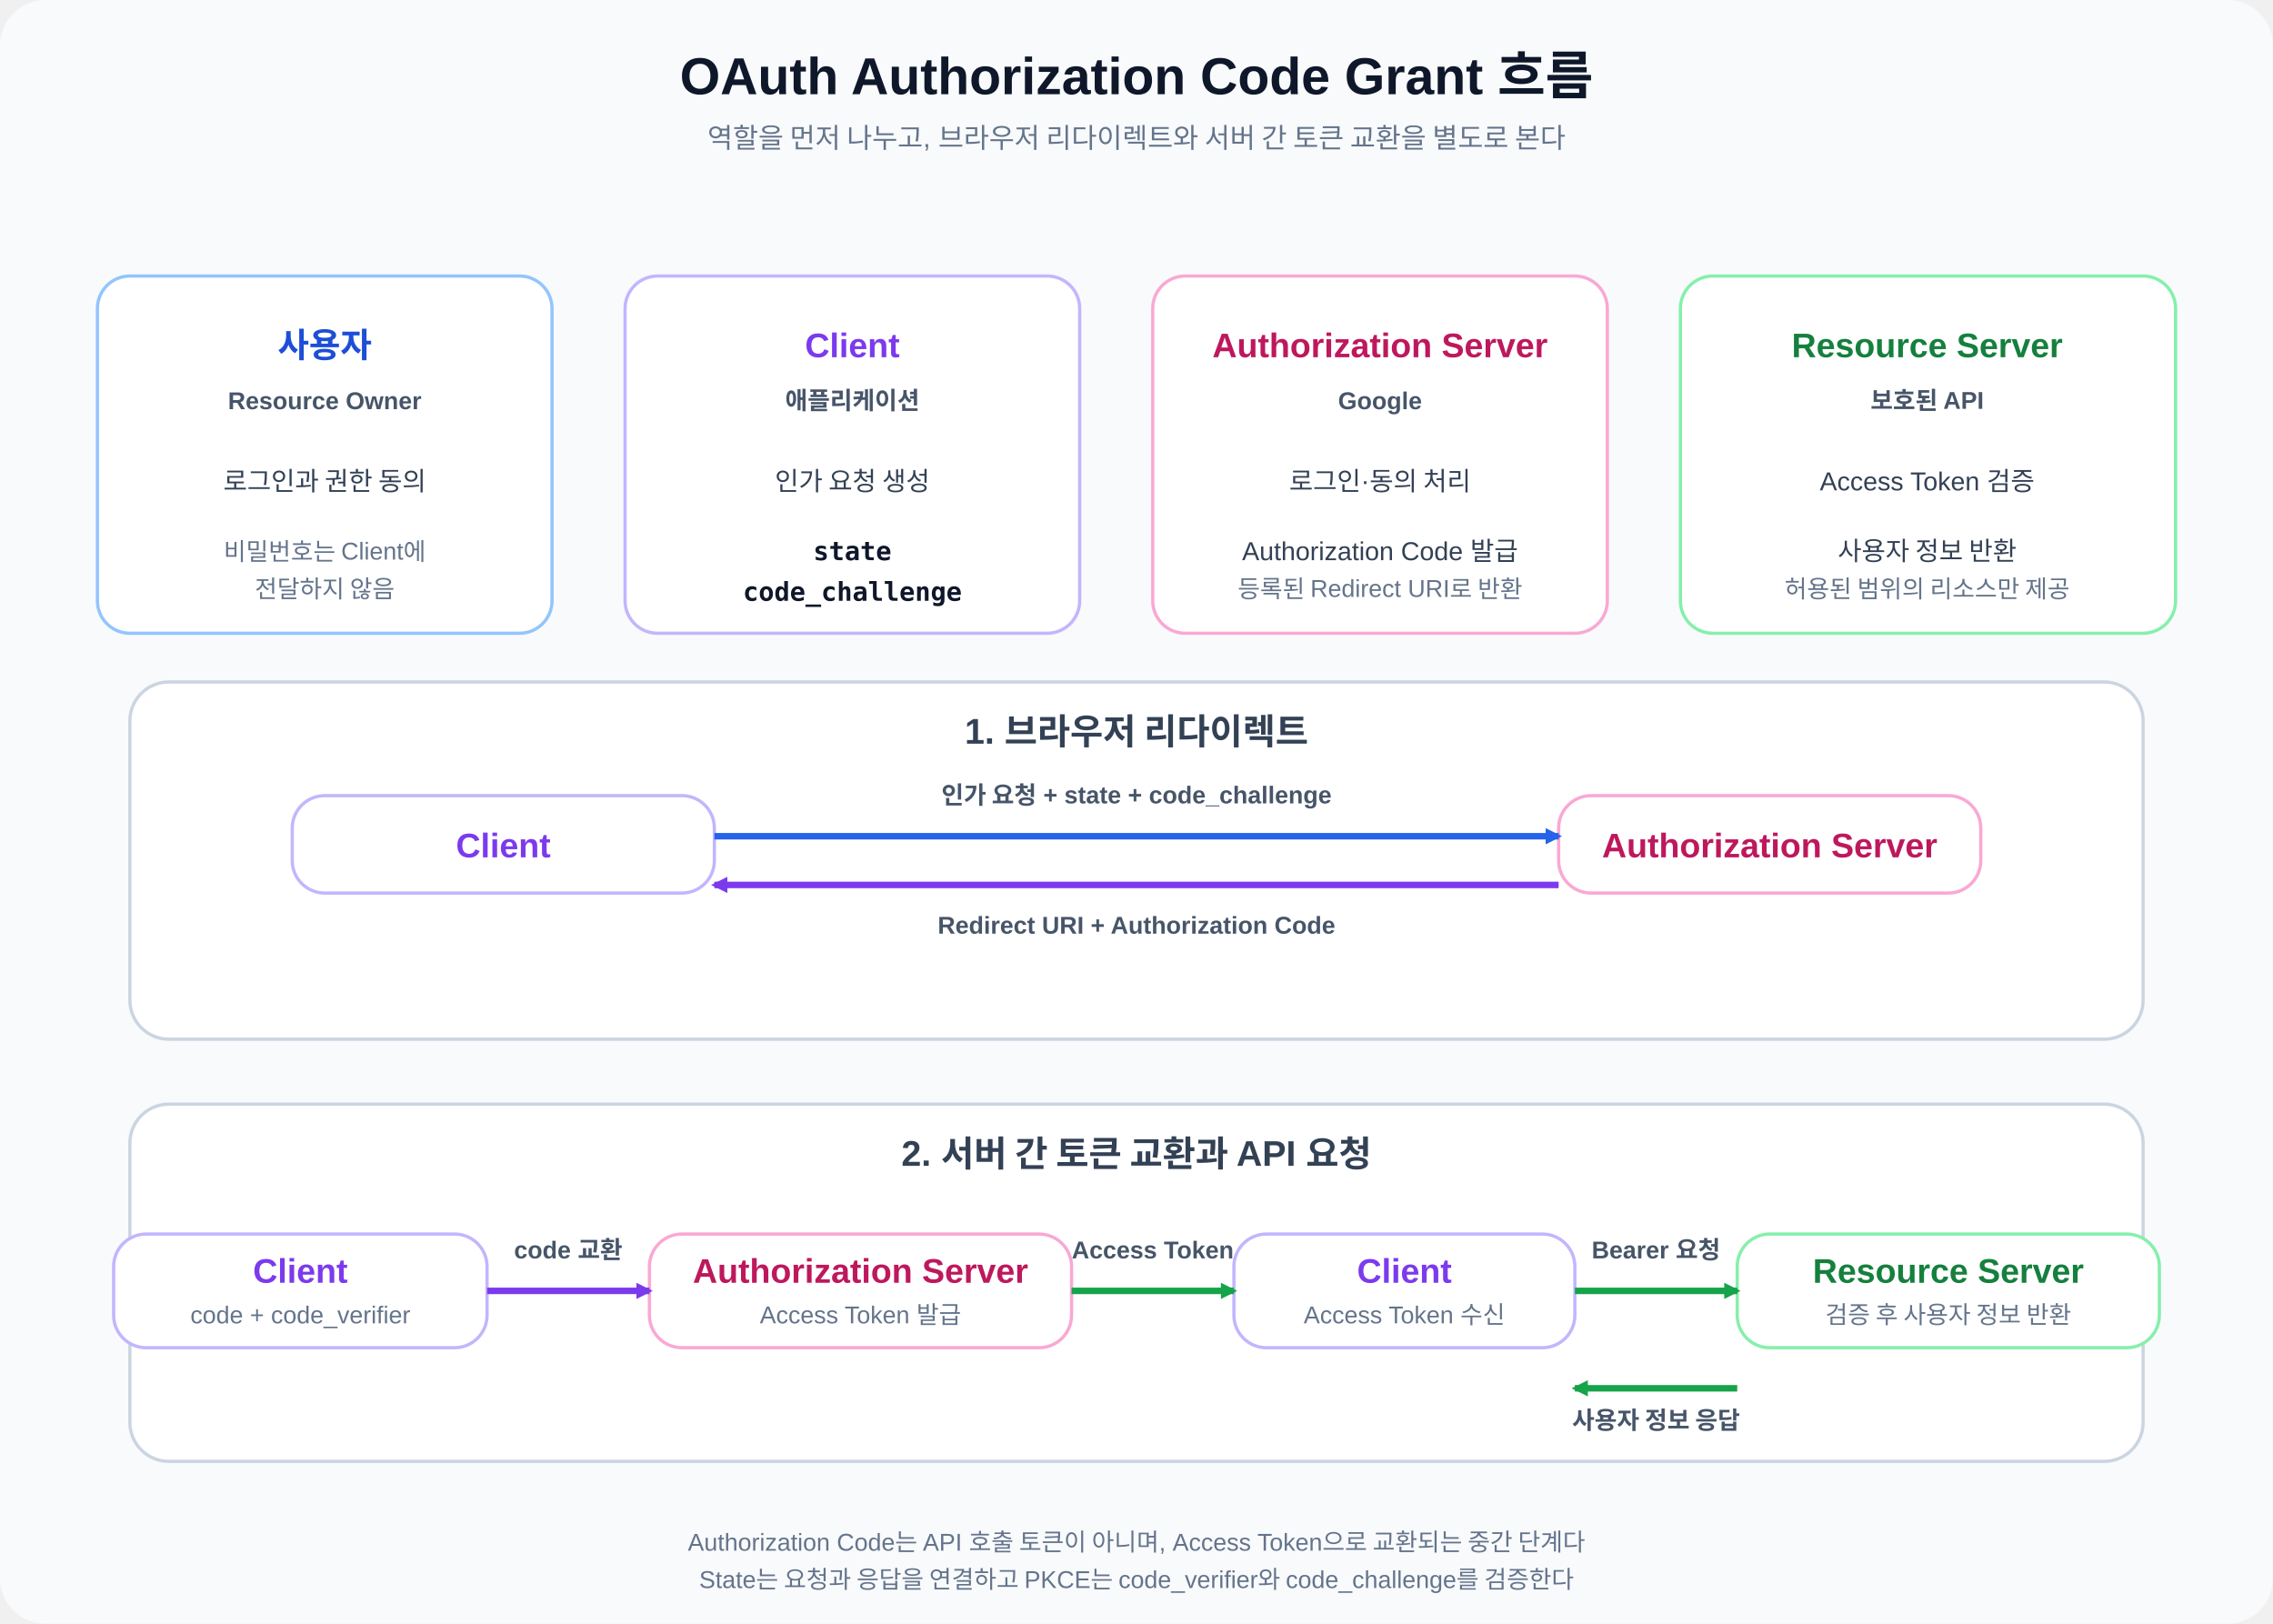
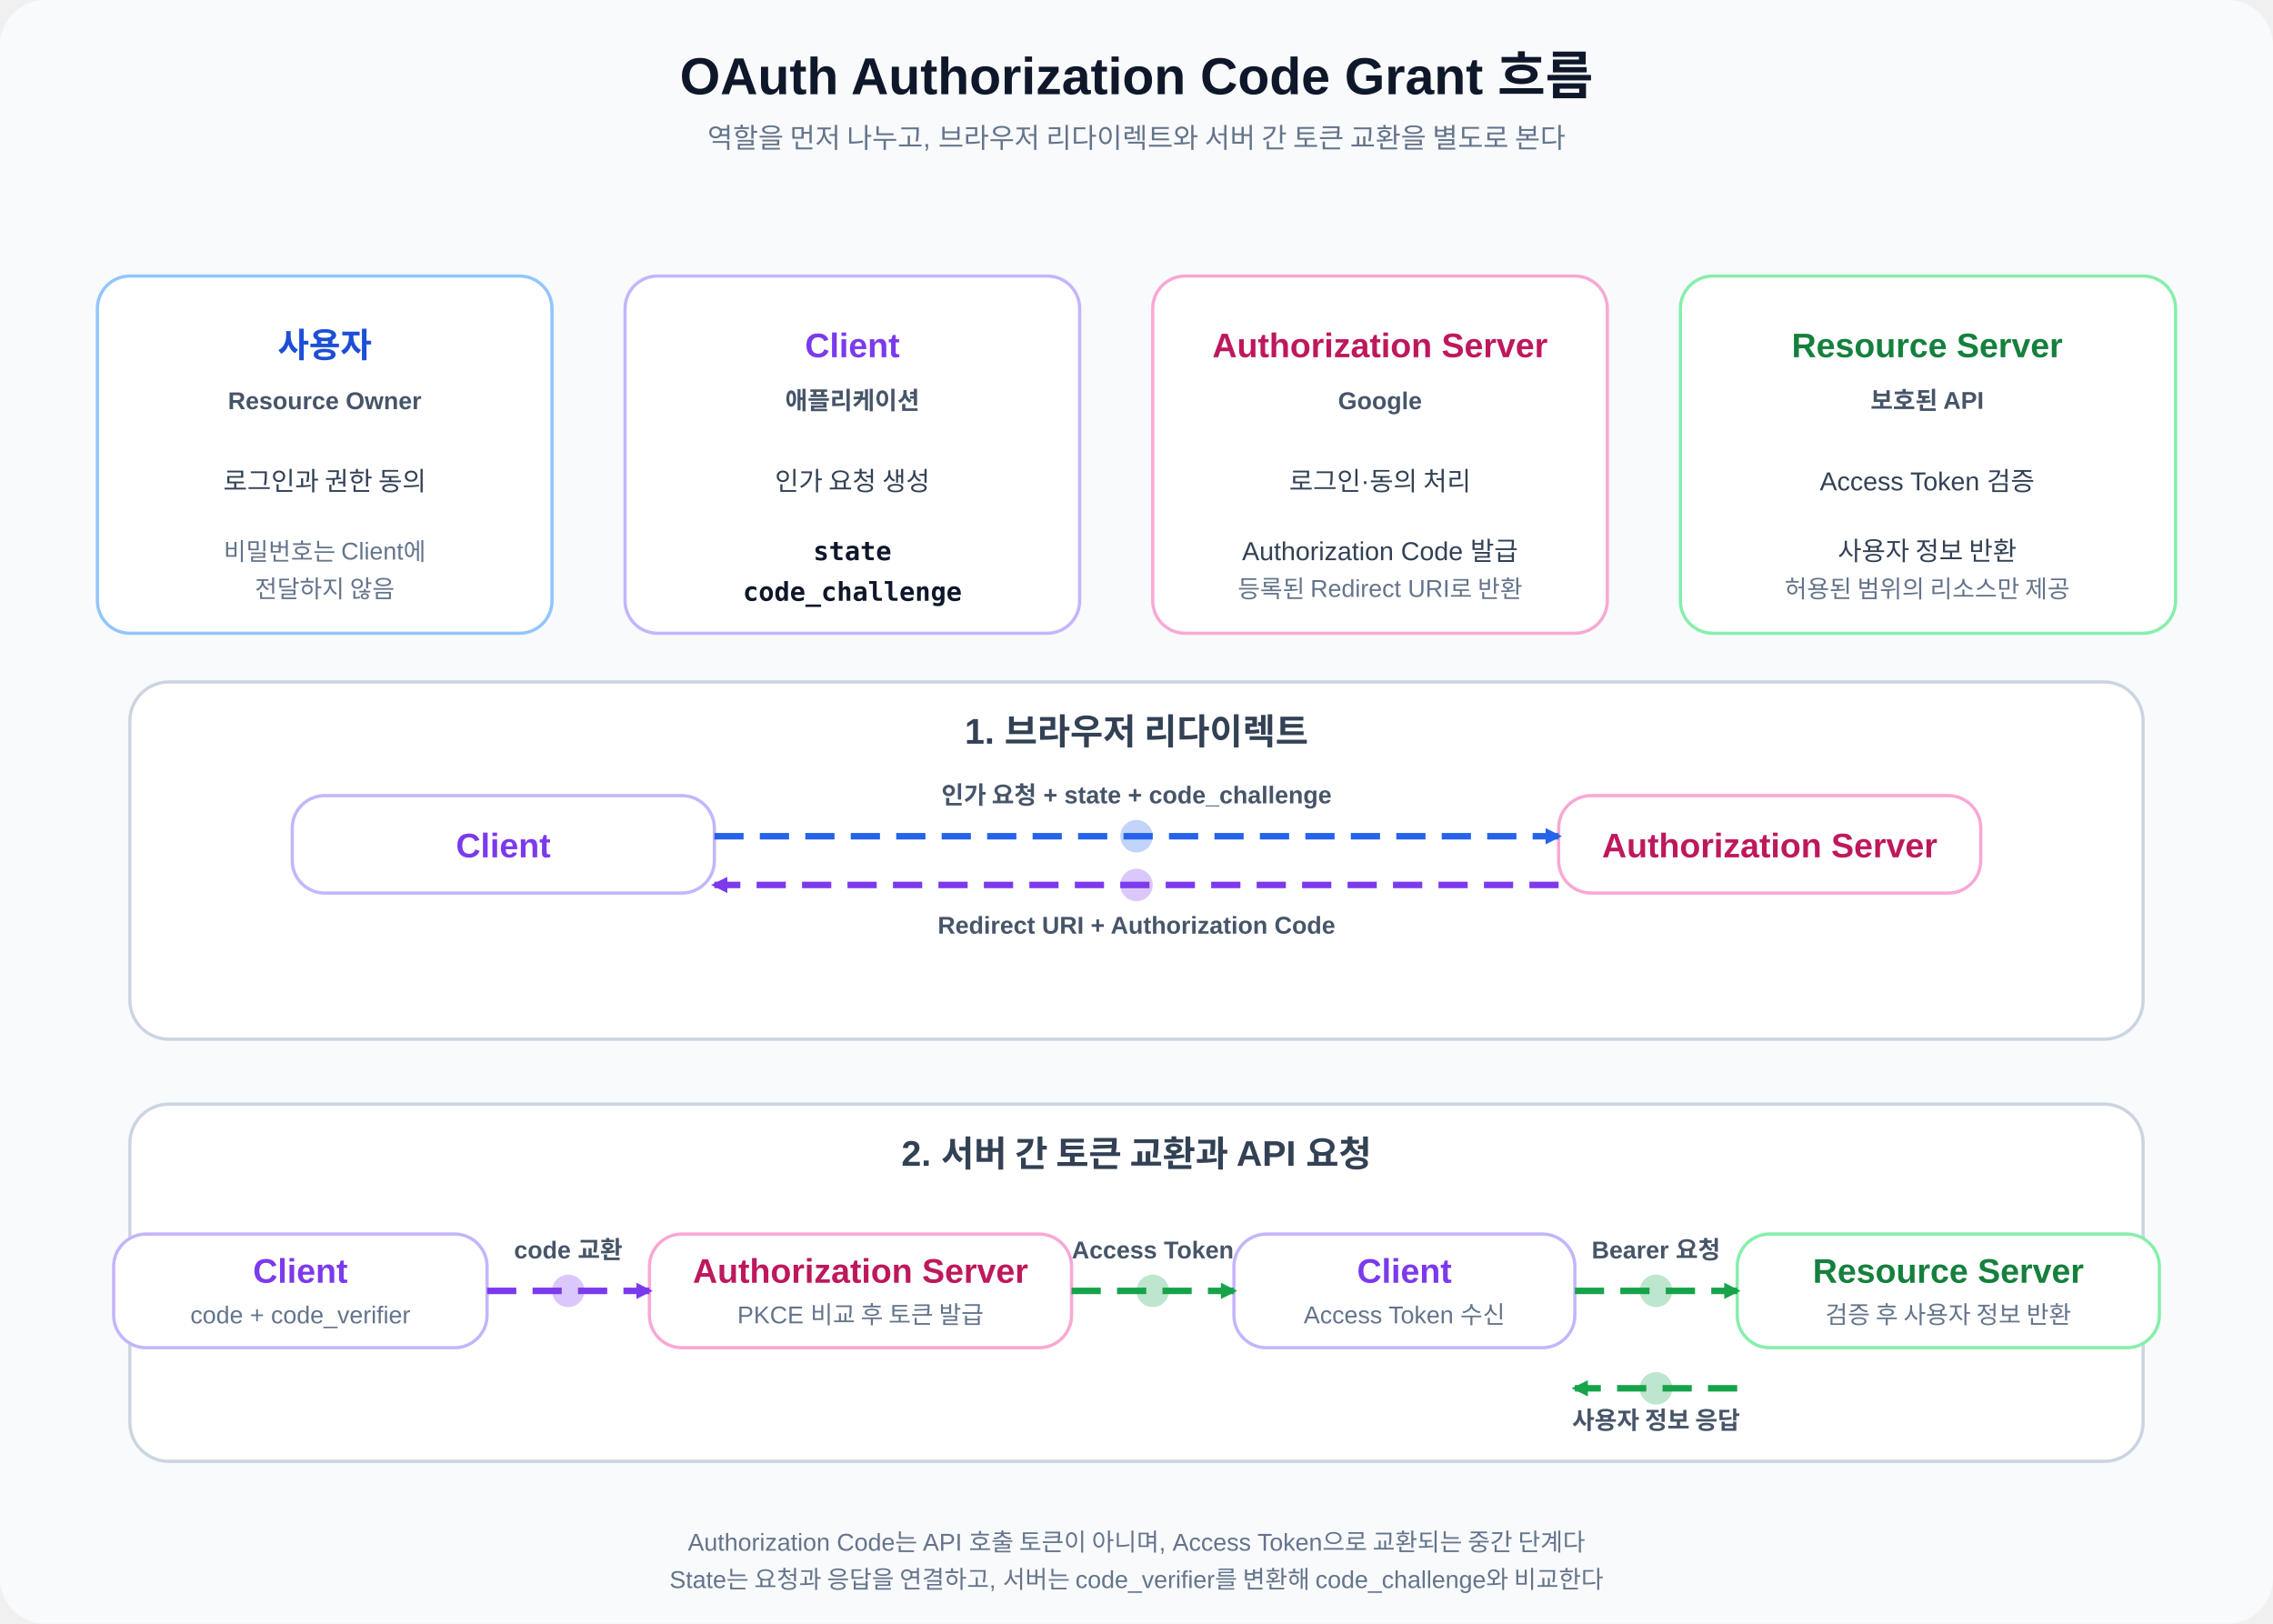
<svg xmlns="http://www.w3.org/2000/svg" width="1400" height="1000" viewBox="0 0 1400 1000" role="img" aria-labelledby="title desc">
  <defs>
    <style>
      .bg { fill: #f8fafc; }
      .title { font: 700 32px Arial, "Malgun Gothic", sans-serif; fill: #0f172a; text-anchor: middle; }
      .subtitle { font: 500 17px Arial, "Malgun Gothic", sans-serif; fill: #64748b; text-anchor: middle; }
      .heading { font: 700 22px Arial, "Malgun Gothic", sans-serif; text-anchor: middle; }
      .node { font: 700 21px Arial, "Malgun Gothic", sans-serif; text-anchor: middle; }
      .label { font: 700 15px Arial, "Malgun Gothic", sans-serif; fill: #475569; text-anchor: middle; }
      .body { font: 500 16px Arial, "Malgun Gothic", sans-serif; fill: #334155; text-anchor: middle; }
      .small { font: 500 15px Arial, "Malgun Gothic", sans-serif; fill: #64748b; text-anchor: middle; }
      .mono { font: 600 16px Consolas, "Malgun Gothic", monospace; fill: #0f172a; text-anchor: middle; }
      .box { fill: #ffffff; stroke-width: 2; rx: 20; }
+       .panel { fill: #ffffff; stroke: #cbd5e1; stroke-width: 2; }
      .request { stroke: #2563eb; stroke-width: 4; fill: none; marker-end: url(#arrow-blue); }
      .code { stroke: #7c3aed; stroke-width: 4; fill: none; marker-end: url(#arrow-purple); }
      .token { stroke: #16a34a; stroke-width: 4; fill: none; marker-end: url(#arrow-green); }
      .dashed { stroke-dasharray: 10 8; }
+       .motion-line { stroke-dasharray: 18 10; animation: flow 2.4s linear infinite; }
+       .stage-marker { opacity: .28; animation: stage 12s linear infinite; }
+       .packet { opacity: 0; }
+       .packet-1 { animation: packet-forward 12s linear infinite; animation-delay: 0s; }
+       .packet-2 { animation: packet-back 12s linear infinite; animation-delay: 1.8s; }
+       .packet-3 { animation: packet-short 12s linear infinite; animation-delay: 3.6s; }
+       .packet-4 { animation: packet-short 12s linear infinite; animation-delay: 5.2s; }
+       .packet-5 { animation: packet-short 12s linear infinite; animation-delay: 6.8s; }
+       .packet-6 { animation: packet-short-back 12s linear infinite; animation-delay: 8.4s; }
+       @keyframes flow { to { stroke-dashoffset: -56; } }
+       @keyframes stage { 0%, 8% { opacity: .28; } 10%, 18% { opacity: 1; } 22%, 100% { opacity: .28; } }
+       @keyframes packet-forward { 0%, 4% { opacity: 0; transform: translateX(0); } 8% { opacity: 1; } 18% { opacity: 1; transform: translateX(500px); } 22%, 100% { opacity: 0; transform: translateX(500px); } }
+       @keyframes packet-back { 0%, 4% { opacity: 0; transform: translateX(0); } 8% { opacity: 1; } 18% { opacity: 1; transform: translateX(-500px); } 22%, 100% { opacity: 0; transform: translateX(-500px); } }
+       @keyframes packet-short { 0%, 4% { opacity: 0; transform: translateX(0); } 8% { opacity: 1; } 18% { opacity: 1; transform: translateX(100px); } 22%, 100% { opacity: 0; transform: translateX(100px); } }
+       @keyframes packet-short-back { 0%, 4% { opacity: 0; transform: translateX(0); } 8% { opacity: 1; } 18% { opacity: 1; transform: translateX(-100px); } 22%, 100% { opacity: 0; transform: translateX(-100px); } }
+       @media (prefers-reduced-motion: reduce) {
+         .motion-line, .stage-marker, .packet { animation: none !important; }
+         .packet { display: none; }
+       }
+       @media (prefers-color-scheme: dark) {
+         .bg { fill: #0f172a; }
+         .panel, .box { fill: #111827; stroke: #334155; }
+         .title { fill: #f8fafc; }
+         .subtitle, .small { fill: #cbd5e1; }
+         .label, .body, .heading { fill: #e2e8f0; }
+         .mono { fill: #f8fafc; }
+       }
    </style>
    <marker id="arrow-blue" viewBox="0 0 10 10" refX="8" refY="5" markerUnits="userSpaceOnUse" markerWidth="10" markerHeight="10" orient="auto">
      <path d="M 0 0 L 10 5 L 0 10 z" fill="#2563eb" />
    </marker>
    <marker id="arrow-purple" viewBox="0 0 10 10" refX="8" refY="5" markerUnits="userSpaceOnUse" markerWidth="10" markerHeight="10" orient="auto">
      <path d="M 0 0 L 10 5 L 0 10 z" fill="#7c3aed" />
    </marker>
    <marker id="arrow-green" viewBox="0 0 10 10" refX="8" refY="5" markerUnits="userSpaceOnUse" markerWidth="10" markerHeight="10" orient="auto">
      <path d="M 0 0 L 10 5 L 0 10 z" fill="#16a34a" />
    </marker>
  </defs>
  <rect class="bg" width="1400" height="1000" rx="28" />
  <text class="title" x="700" y="58">OAuth Authorization Code Grant 흐름</text>
  <text class="subtitle" x="700" y="91">역할을 먼저 나누고, 브라우저 리다이렉트와 서버 간 토큰 교환을 별도로 본다</text>
  <rect class="box" x="60" y="170" width="280" height="220" stroke="#93c5fd" />
  <text class="node" x="200" y="220" fill="#1d4ed8">사용자</text>
  <text class="label" x="200" y="252">Resource Owner</text>
  <text class="body" x="200" y="302">로그인과 권한 동의</text>
  <text class="small" x="200" y="345">비밀번호는 Client에</text>
  <text class="small" x="200" y="368">전달하지 않음</text>
  <rect class="box" x="385" y="170" width="280" height="220" stroke="#c4b5fd" />
  <text class="node" x="525" y="220" fill="#7c3aed">Client</text>
  <text class="label" x="525" y="252">애플리케이션</text>
  <text class="body" x="525" y="302">인가 요청 생성</text>
  <text class="mono" x="525" y="345">state</text>
  <text class="mono" x="525" y="370">code_challenge</text>
  <rect class="box" x="710" y="170" width="280" height="220" stroke="#f9a8d4" />
  <text class="node" x="850" y="220" fill="#be185d">Authorization Server</text>
  <text class="label" x="850" y="252">Google</text>
  <text class="body" x="850" y="302">로그인·동의 처리</text>
  <text class="body" x="850" y="345">Authorization Code 발급</text>
  <text class="small" x="850" y="368">등록된 Redirect URI로 반환</text>
  <rect class="box" x="1035" y="170" width="305" height="220" stroke="#86efac" />
  <text class="node" x="1187" y="220" fill="#15803d">Resource Server</text>
  <text class="label" x="1187" y="252">보호된 API</text>
  <text class="body" x="1187" y="302">Access Token 검증</text>
  <text class="body" x="1187" y="345">사용자 정보 반환</text>
  <text class="small" x="1187" y="368">허용된 범위의 리소스만 제공</text>
-   <rect x="80" y="420" width="1240" height="220" rx="24" fill="#ffffff" stroke="#cbd5e1" stroke-width="2" />
+   <rect class="panel" x="80" y="420" width="1240" height="220" rx="24" />
  <text class="heading" x="700" y="458" fill="#334155">1. 브라우저 리다이렉트</text>
  <rect class="box" x="180" y="490" width="260" height="60" stroke="#c4b5fd" />
  <text class="node" x="310" y="528" fill="#7c3aed">Client</text>
  <rect class="box" x="960" y="490" width="260" height="60" stroke="#f9a8d4" />
  <text class="node" x="1090" y="528" fill="#be185d">Authorization Server</text>
-   <line class="request" x1="440" y1="515" x2="960" y2="515" />
+   <line class="request motion-line" x1="440" y1="515" x2="960" y2="515" />
  <text class="label" x="700" y="495">인가 요청 + state + code_challenge</text>
-   <line class="code" x1="960" y1="545" x2="440" y2="545" />
+   <line class="code motion-line" x1="960" y1="545" x2="440" y2="545" />
  <text class="label" x="700" y="575" fill="#7c3aed">Redirect URI + Authorization Code</text>
-   <rect x="80" y="680" width="1240" height="220" rx="24" fill="#ffffff" stroke="#cbd5e1" stroke-width="2" />
+   <circle class="stage-marker" cx="700" cy="515" r="10" fill="#2563eb" />
+   <circle class="stage-marker" cx="700" cy="545" r="10" fill="#7c3aed" style="animation-delay: 1.8s" />
+   <circle class="packet packet-1" cx="440" cy="515" r="8" fill="#2563eb" />
+   <circle class="packet packet-2" cx="960" cy="545" r="8" fill="#7c3aed" />
+   <rect class="panel" x="80" y="680" width="1240" height="220" rx="24" />
  <text class="heading" x="700" y="718" fill="#334155">2. 서버 간 토큰 교환과 API 요청</text>
  <rect class="box" x="70" y="760" width="230" height="70" stroke="#c4b5fd" />
  <text class="node" x="185" y="790" fill="#7c3aed">Client</text>
  <text class="small" x="185" y="815">code + code_verifier</text>
  <rect class="box" x="400" y="760" width="260" height="70" stroke="#f9a8d4" />
  <text class="node" x="530" y="790" fill="#be185d">Authorization Server</text>
-   <text class="small" x="530" y="815">Access Token 발급</text>
+   <text class="small" x="530" y="815">PKCE 비교 후 토큰 발급</text>
  <rect class="box" x="760" y="760" width="210" height="70" stroke="#c4b5fd" />
  <text class="node" x="865" y="790" fill="#7c3aed">Client</text>
  <text class="small" x="865" y="815">Access Token 수신</text>
  <rect class="box" x="1070" y="760" width="260" height="70" stroke="#86efac" />
  <text class="node" x="1200" y="790" fill="#15803d">Resource Server</text>
  <text class="small" x="1200" y="815">검증 후 사용자 정보 반환</text>
-   <line class="code" x1="300" y1="795" x2="400" y2="795" />
+   <line class="code motion-line" x1="300" y1="795" x2="400" y2="795" />
  <text class="label" x="350" y="775" fill="#7c3aed">code 교환</text>
-   <line class="token" x1="660" y1="795" x2="760" y2="795" />
+   <line class="token motion-line" x1="660" y1="795" x2="760" y2="795" />
  <text class="label" x="710" y="775" fill="#15803d">Access Token</text>
-   <line class="token" x1="970" y1="795" x2="1070" y2="795" />
+   <line class="token motion-line" x1="970" y1="795" x2="1070" y2="795" />
  <text class="label" x="1020" y="775" fill="#15803d">Bearer 요청</text>
-   <line class="token" x1="1070" y1="855" x2="970" y2="855" />
+   <line class="token motion-line" x1="1070" y1="855" x2="970" y2="855" />
  <text class="label" x="1020" y="880" fill="#15803d">사용자 정보 응답</text>
+   <circle class="stage-marker" cx="350" cy="795" r="10" fill="#7c3aed" style="animation-delay: 3.6s" />
+   <circle class="stage-marker" cx="710" cy="795" r="10" fill="#16a34a" style="animation-delay: 5.2s" />
+   <circle class="stage-marker" cx="1020" cy="795" r="10" fill="#16a34a" style="animation-delay: 6.8s" />
+   <circle class="stage-marker" cx="1020" cy="855" r="10" fill="#16a34a" style="animation-delay: 8.4s" />
+   <circle class="packet packet-3" cx="300" cy="795" r="8" fill="#7c3aed" />
+   <circle class="packet packet-4" cx="660" cy="795" r="8" fill="#16a34a" />
+   <circle class="packet packet-5" cx="970" cy="795" r="8" fill="#16a34a" />
+   <circle class="packet packet-6" cx="1070" cy="855" r="8" fill="#16a34a" />
  <text class="small" x="700" y="955">Authorization Code는 API 호출 토큰이 아니며, Access Token으로 교환되는 중간 단계다</text>
-   <text class="small" x="700" y="978">State는 요청과 응답을 연결하고 PKCE는 code_verifier와 code_challenge를 검증한다</text>
+   <text class="small" x="700" y="978">State는 요청과 응답을 연결하고, 서버는 code_verifier를 변환해 code_challenge와 비교한다</text>
</svg>
